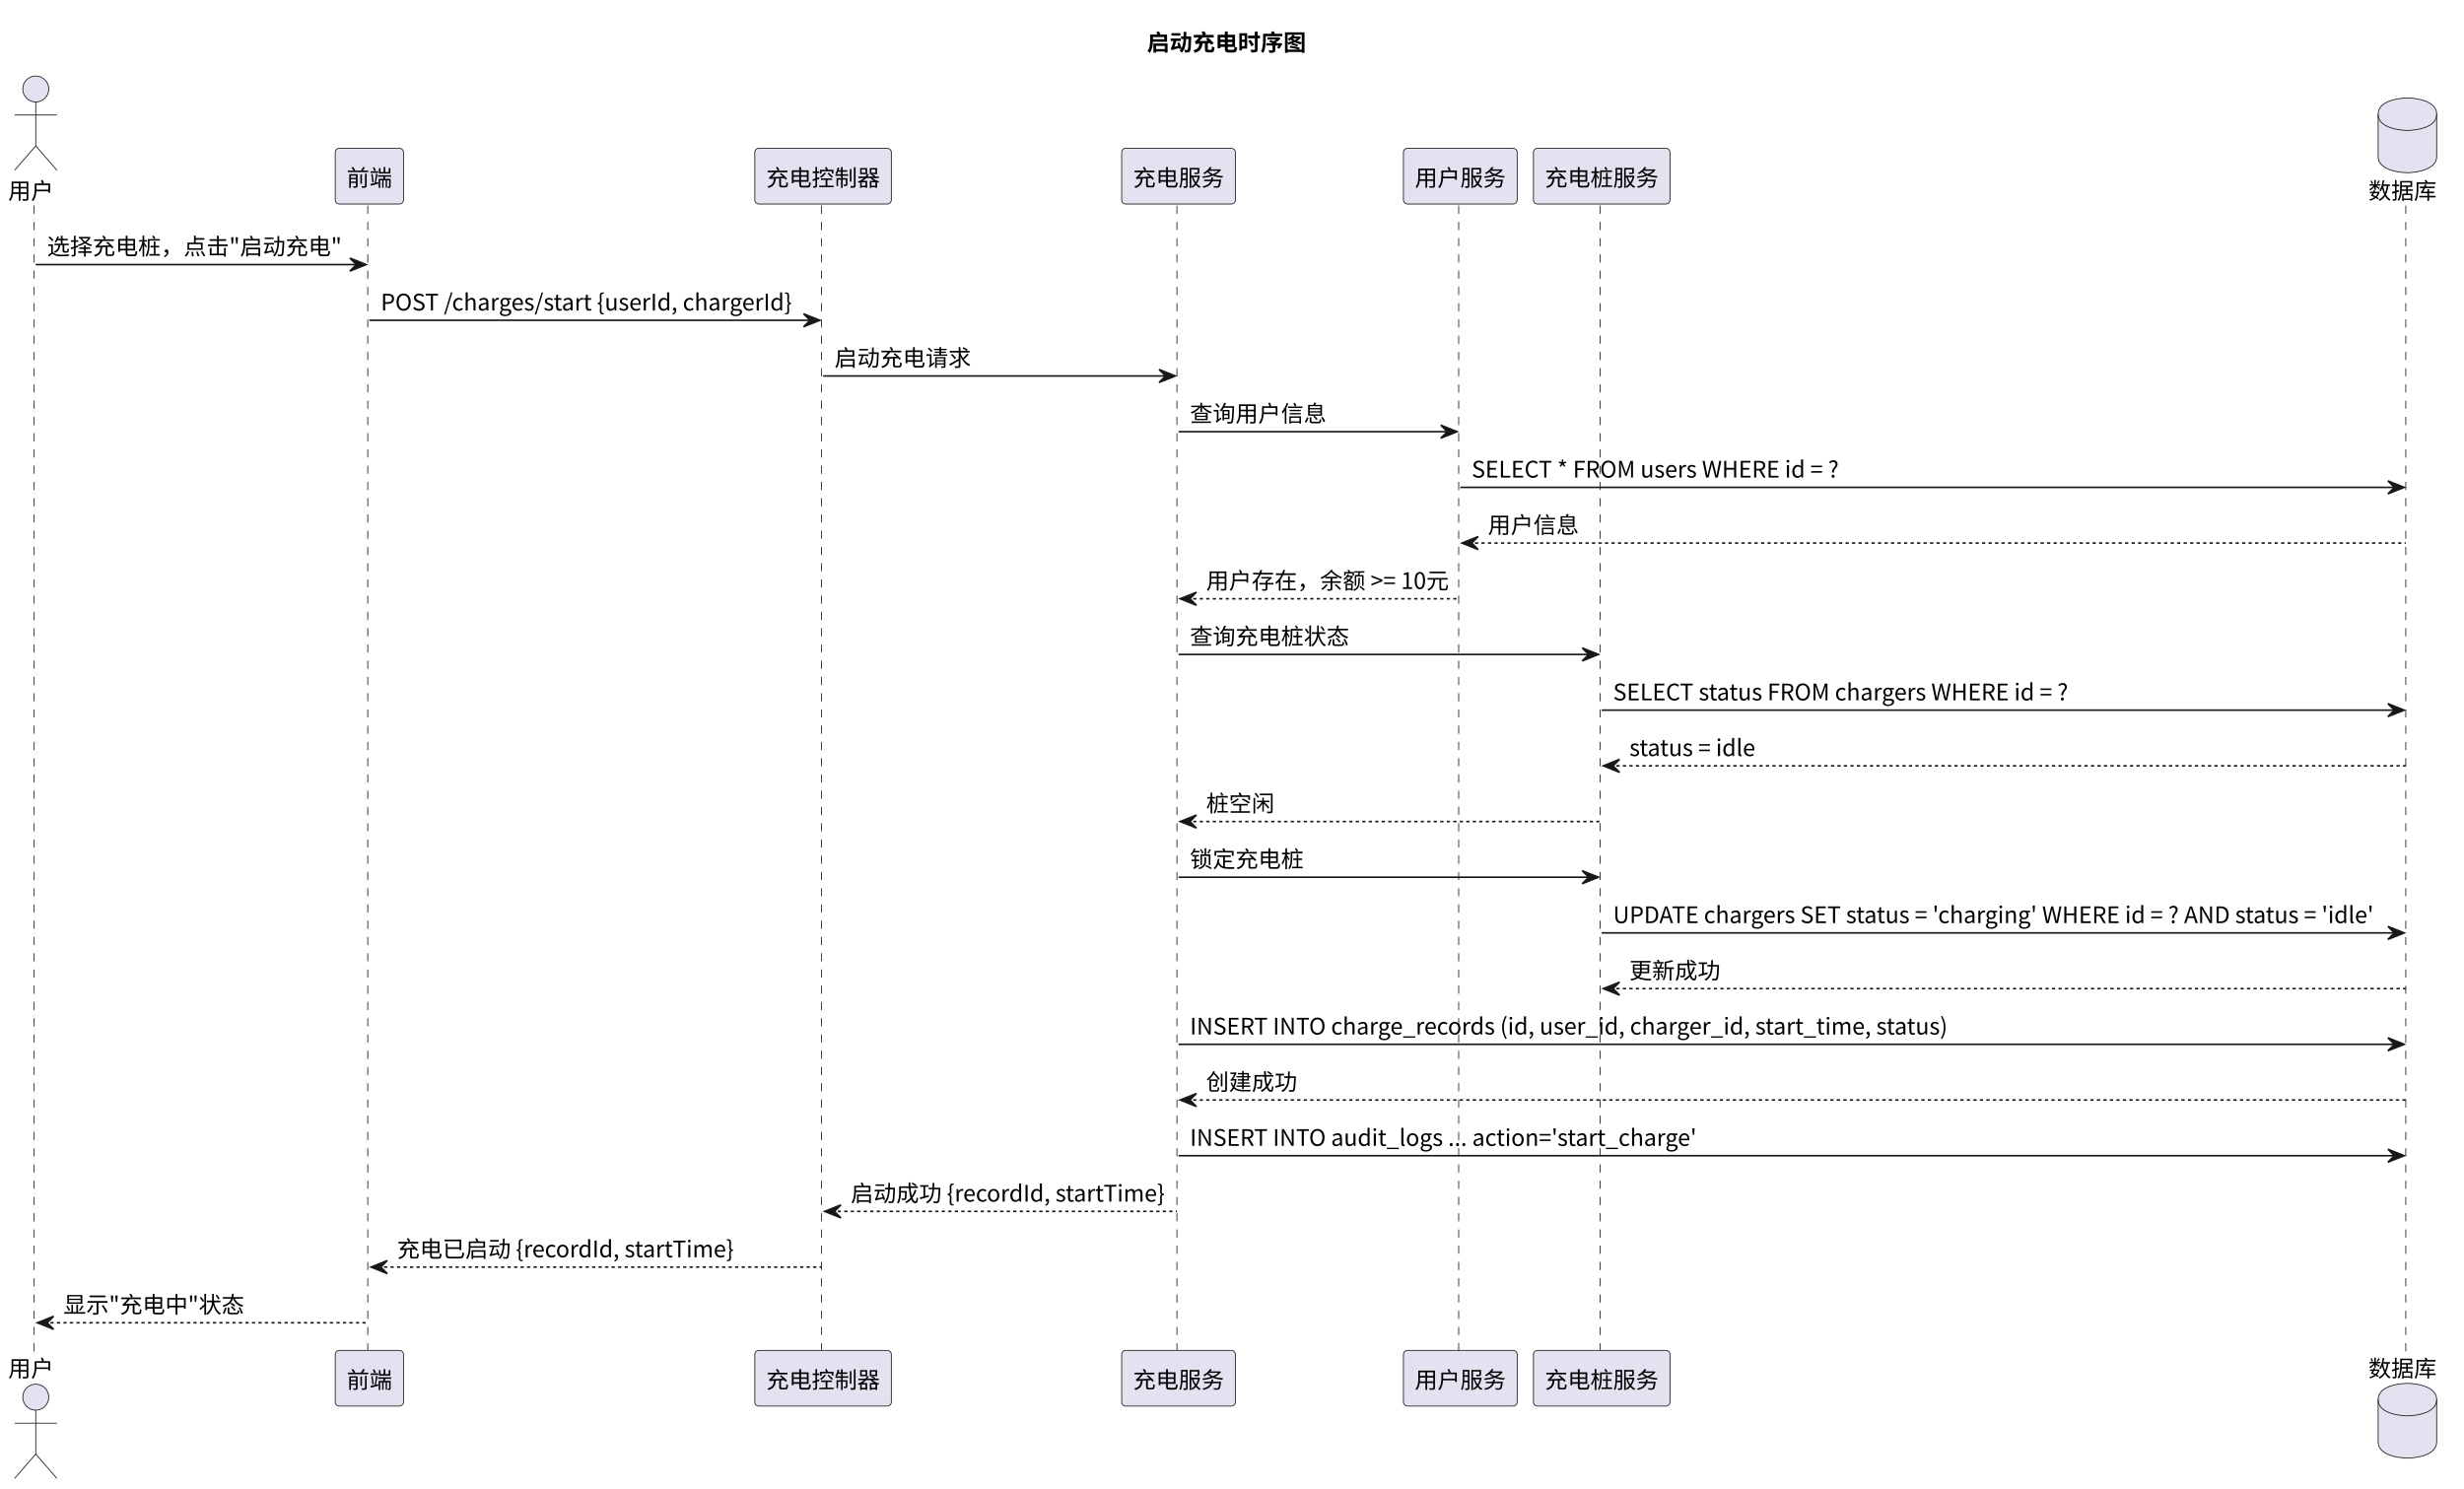
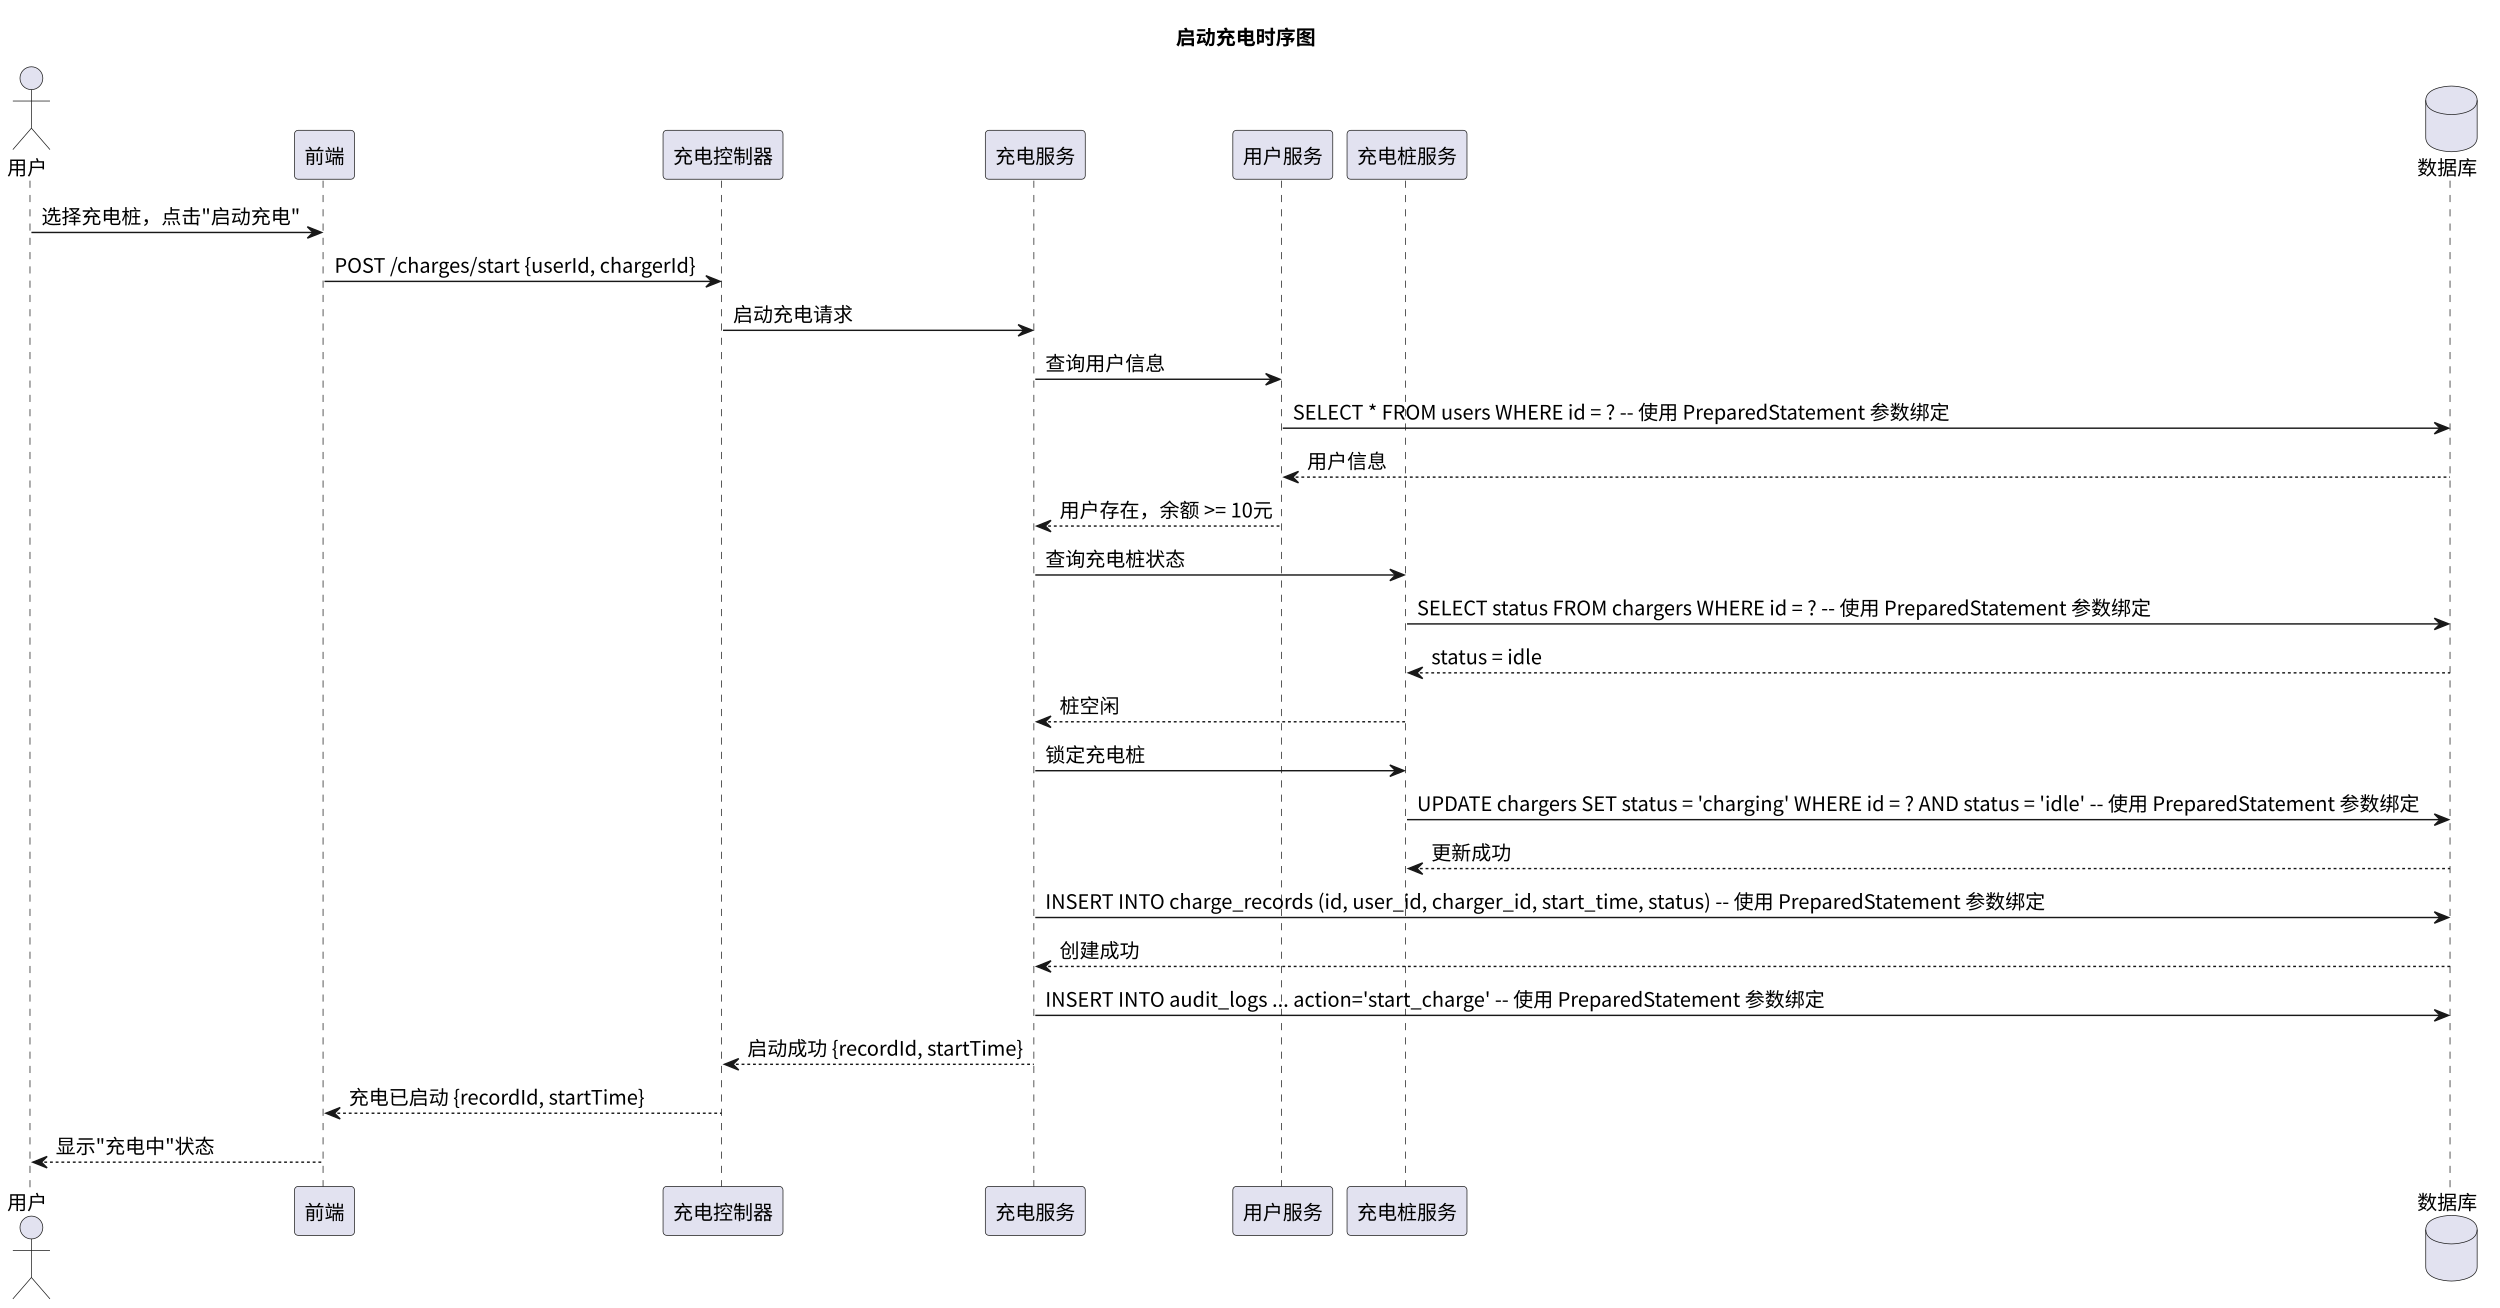
- <svg xmlns="http://www.w3.org/2000/svg" contentStyleType="text/css" data-diagram-type="SEQUENCE" height="916px" preserveAspectRatio="none" style="width:1516px;height:916px;background:#FFFFFF;" version="1.1" viewBox="0 0 1516 916" width="1516px" zoomAndPan="magnify">
+ <svg xmlns="http://www.w3.org/2000/svg" contentStyleType="text/css" data-diagram-type="SEQUENCE" height="916px" preserveAspectRatio="none" style="width:1751px;height:916px;background:#FFFFFF;" version="1.1" viewBox="0 0 1751 916" width="1751px" zoomAndPan="magnify">
  <defs />
  <g>
-     <text fill="#000000" font-family="Noto Sans CJK SC" font-size="14" font-weight="bold" lengthAdjust="spacing" textLength="98" x="705.591" y="31.24">启动充电时序图</text>
+     <text fill="#000000" font-family="Noto Sans CJK SC" font-size="14" font-weight="bold" lengthAdjust="spacing" textLength="98" x="823.499" y="31.24">启动充电时序图</text>
    <g>
      <rect fill="#000000" fill-opacity="0" height="705.438" width="8" x="18" y="126.544" />
      <line style="stroke:#181818;stroke-width:0.5;stroke-dasharray:5,5;" x1="21" x2="21" y1="126.544" y2="831.982" />
    </g>
    <g>
      <rect fill="#000000" fill-opacity="0" height="705.438" width="8" x="223.271" y="126.544" />
      <line style="stroke:#181818;stroke-width:0.5;stroke-dasharray:5,5;" x1="226.271" x2="226.271" y1="126.544" y2="831.982" />
    </g>
    <g>
      <rect fill="#000000" fill-opacity="0" height="705.438" width="8" x="502.406" y="126.544" />
      <line style="stroke:#181818;stroke-width:0.5;stroke-dasharray:5,5;" x1="505.406" x2="505.406" y1="126.544" y2="831.982" />
    </g>
    <g>
      <rect fill="#000000" fill-opacity="0" height="705.438" width="8" x="721.117" y="126.544" />
      <line style="stroke:#181818;stroke-width:0.5;stroke-dasharray:5,5;" x1="724.117" x2="724.117" y1="126.544" y2="831.982" />
    </g>
    <g>
      <rect fill="#000000" fill-opacity="0" height="705.438" width="8" x="894.469" y="126.544" />
      <line style="stroke:#181818;stroke-width:0.5;stroke-dasharray:5,5;" x1="897.469" x2="897.469" y1="126.544" y2="831.982" />
    </g>
    <g>
      <rect fill="#000000" fill-opacity="0" height="705.438" width="8" x="981.468" y="126.544" />
      <line style="stroke:#181818;stroke-width:0.5;stroke-dasharray:5,5;" x1="984.469" x2="984.469" y1="126.544" y2="831.982" />
    </g>
    <g>
-       <rect fill="#000000" fill-opacity="0" height="705.438" width="8" x="1477.182" y="126.544" />
-       <line style="stroke:#181818;stroke-width:0.5;stroke-dasharray:5,5;" x1="1480.183" x2="1480.183" y1="126.544" y2="831.982" />
+       <rect fill="#000000" fill-opacity="0" height="705.438" width="8" x="1712.997" y="126.544" />
+       <line style="stroke:#181818;stroke-width:0.5;stroke-dasharray:5,5;" x1="1715.998" x2="1715.998" y1="126.544" y2="831.982" />
    </g>
    <g class="participant participant-head" data-participant="U">
      <text fill="#000000" font-family="Noto Sans CJK SC" font-size="14" lengthAdjust="spacing" textLength="28" x="5" y="122.512">用户</text>
      <ellipse cx="22" cy="54.772" fill="#E2E2F0" rx="8" ry="8" style="stroke:#181818;stroke-width:0.5;" />
      <path d="M22,62.772 L22,89.772 M9,70.772 L35,70.772 M22,89.772 L9,104.772 M22,89.772 L35,104.772" fill="none" style="stroke:#181818;stroke-width:0.5;" />
    </g>
    <g class="participant participant-tail" data-participant="U">
      <text fill="#000000" font-family="Noto Sans CJK SC" font-size="14" lengthAdjust="spacing" textLength="28" x="5" y="847.222">用户</text>
      <ellipse cx="22" cy="859.754" fill="#E2E2F0" rx="8" ry="8" style="stroke:#181818;stroke-width:0.5;" />
      <path d="M22,867.754 L22,894.754 M9,875.754 L35,875.754 M22,894.754 L9,909.754 M22,894.754 L35,909.754" fill="none" style="stroke:#181818;stroke-width:0.5;" />
    </g>
    <g class="participant participant-head" data-participant="FE">
      <rect fill="#E2E2F0" height="34.272" rx="2.5" ry="2.5" style="stroke:#181818;stroke-width:0.5;" width="42" x="206.271" y="91.272" />
      <text fill="#000000" font-family="Noto Sans CJK SC" font-size="14" lengthAdjust="spacing" textLength="28" x="213.271" y="114.512">前端</text>
    </g>
    <g class="participant participant-tail" data-participant="FE">
      <rect fill="#E2E2F0" height="34.272" rx="2.5" ry="2.5" style="stroke:#181818;stroke-width:0.5;" width="42" x="206.271" y="830.982" />
      <text fill="#000000" font-family="Noto Sans CJK SC" font-size="14" lengthAdjust="spacing" textLength="28" x="213.271" y="854.222">前端</text>
    </g>
    <g class="participant participant-head" data-participant="Ctrl">
      <rect fill="#E2E2F0" height="34.272" rx="2.5" ry="2.5" style="stroke:#181818;stroke-width:0.5;" width="84" x="464.406" y="91.272" />
      <text fill="#000000" font-family="Noto Sans CJK SC" font-size="14" lengthAdjust="spacing" textLength="70" x="471.406" y="114.512">充电控制器</text>
    </g>
    <g class="participant participant-tail" data-participant="Ctrl">
      <rect fill="#E2E2F0" height="34.272" rx="2.5" ry="2.5" style="stroke:#181818;stroke-width:0.5;" width="84" x="464.406" y="830.982" />
      <text fill="#000000" font-family="Noto Sans CJK SC" font-size="14" lengthAdjust="spacing" textLength="70" x="471.406" y="854.222">充电控制器</text>
    </g>
    <g class="participant participant-head" data-participant="Service">
      <rect fill="#E2E2F0" height="34.272" rx="2.5" ry="2.5" style="stroke:#181818;stroke-width:0.5;" width="70" x="690.117" y="91.272" />
      <text fill="#000000" font-family="Noto Sans CJK SC" font-size="14" lengthAdjust="spacing" textLength="56" x="697.117" y="114.512">充电服务</text>
    </g>
    <g class="participant participant-tail" data-participant="Service">
      <rect fill="#E2E2F0" height="34.272" rx="2.5" ry="2.5" style="stroke:#181818;stroke-width:0.5;" width="70" x="690.117" y="830.982" />
      <text fill="#000000" font-family="Noto Sans CJK SC" font-size="14" lengthAdjust="spacing" textLength="56" x="697.117" y="854.222">充电服务</text>
    </g>
    <g class="participant participant-head" data-participant="US">
      <rect fill="#E2E2F0" height="34.272" rx="2.5" ry="2.5" style="stroke:#181818;stroke-width:0.5;" width="70" x="863.469" y="91.272" />
      <text fill="#000000" font-family="Noto Sans CJK SC" font-size="14" lengthAdjust="spacing" textLength="56" x="870.469" y="114.512">用户服务</text>
    </g>
    <g class="participant participant-tail" data-participant="US">
      <rect fill="#E2E2F0" height="34.272" rx="2.5" ry="2.5" style="stroke:#181818;stroke-width:0.5;" width="70" x="863.469" y="830.982" />
      <text fill="#000000" font-family="Noto Sans CJK SC" font-size="14" lengthAdjust="spacing" textLength="56" x="870.469" y="854.222">用户服务</text>
    </g>
    <g class="participant participant-head" data-participant="CS">
      <rect fill="#E2E2F0" height="34.272" rx="2.5" ry="2.5" style="stroke:#181818;stroke-width:0.5;" width="84" x="943.469" y="91.272" />
      <text fill="#000000" font-family="Noto Sans CJK SC" font-size="14" lengthAdjust="spacing" textLength="70" x="950.469" y="114.512">充电桩服务</text>
    </g>
    <g class="participant participant-tail" data-participant="CS">
      <rect fill="#E2E2F0" height="34.272" rx="2.5" ry="2.5" style="stroke:#181818;stroke-width:0.5;" width="84" x="943.469" y="830.982" />
      <text fill="#000000" font-family="Noto Sans CJK SC" font-size="14" lengthAdjust="spacing" textLength="70" x="950.469" y="854.222">充电桩服务</text>
    </g>
    <g class="participant participant-head" data-participant="DB">
-       <text fill="#000000" font-family="Noto Sans CJK SC" font-size="14" lengthAdjust="spacing" textLength="42" x="1457.183" y="122.512">数据库</text>
-       <path d="M1463.182,70.272 C1463.182,60.272 1481.182,60.272 1481.182,60.272 C1481.182,60.272 1499.182,60.272 1499.182,70.272 L1499.182,96.272 C1499.182,106.272 1481.182,106.272 1481.182,106.272 C1481.182,106.272 1463.182,106.272 1463.182,96.272 L1463.182,70.272" fill="#E2E2F0" style="stroke:#181818;stroke-width:0.5;" />
-       <path d="M1463.182,70.272 C1463.182,80.272 1481.182,80.272 1481.182,80.272 C1481.182,80.272 1499.182,80.272 1499.182,70.272" fill="none" style="stroke:#181818;stroke-width:0.5;" />
+       <text fill="#000000" font-family="Noto Sans CJK SC" font-size="14" lengthAdjust="spacing" textLength="42" x="1692.998" y="122.512">数据库</text>
+       <path d="M1698.997,70.272 C1698.997,60.272 1716.997,60.272 1716.997,60.272 C1716.997,60.272 1734.997,60.272 1734.997,70.272 L1734.997,96.272 C1734.997,106.272 1716.997,106.272 1716.997,106.272 C1716.997,106.272 1698.997,106.272 1698.997,96.272 L1698.997,70.272" fill="#E2E2F0" style="stroke:#181818;stroke-width:0.5;" />
+       <path d="M1698.997,70.272 C1698.997,80.272 1716.997,80.272 1716.997,80.272 C1716.997,80.272 1734.997,80.272 1734.997,70.272" fill="none" style="stroke:#181818;stroke-width:0.5;" />
    </g>
    <g class="participant participant-tail" data-participant="DB">
-       <text fill="#000000" font-family="Noto Sans CJK SC" font-size="14" lengthAdjust="spacing" textLength="42" x="1457.183" y="847.222">数据库</text>
-       <path d="M1463.182,861.254 C1463.182,851.254 1481.182,851.254 1481.182,851.254 C1481.182,851.254 1499.182,851.254 1499.182,861.254 L1499.182,887.254 C1499.182,897.254 1481.182,897.254 1481.182,897.254 C1481.182,897.254 1463.182,897.254 1463.182,887.254 L1463.182,861.254" fill="#E2E2F0" style="stroke:#181818;stroke-width:0.5;" />
-       <path d="M1463.182,861.254 C1463.182,871.254 1481.182,871.254 1481.182,871.254 C1481.182,871.254 1499.182,871.254 1499.182,861.254" fill="none" style="stroke:#181818;stroke-width:0.5;" />
+       <text fill="#000000" font-family="Noto Sans CJK SC" font-size="14" lengthAdjust="spacing" textLength="42" x="1692.998" y="847.222">数据库</text>
+       <path d="M1698.997,861.254 C1698.997,851.254 1716.997,851.254 1716.997,851.254 C1716.997,851.254 1734.997,851.254 1734.997,861.254 L1734.997,887.254 C1734.997,897.254 1716.997,897.254 1716.997,897.254 C1716.997,897.254 1698.997,897.254 1698.997,887.254 L1698.997,861.254" fill="#E2E2F0" style="stroke:#181818;stroke-width:0.5;" />
+       <path d="M1698.997,861.254 C1698.997,871.254 1716.997,871.254 1716.997,871.254 C1716.997,871.254 1734.997,871.254 1734.997,861.254" fill="none" style="stroke:#181818;stroke-width:0.5;" />
    </g>
    <g class="message" data-participant-1="U" data-participant-2="FE">
      <polygon fill="#181818" points="215.271,158.816,225.271,162.816,215.271,166.816,219.271,162.816" style="stroke:#181818;stroke-width:1;" />
      <line style="stroke:#181818;stroke-width:1;" x1="22" x2="221.271" y1="162.816" y2="162.816" />
      <text fill="#000000" font-family="Noto Sans CJK SC" font-size="14" lengthAdjust="spacing" textLength="181.271" x="29" y="156.784">选择充电桩，点击"启动充电"</text>
    </g>
    <g class="message" data-participant-1="FE" data-participant-2="Ctrl">
      <polygon fill="#181818" points="494.406,193.088,504.406,197.088,494.406,201.088,498.406,197.088" style="stroke:#181818;stroke-width:1;" />
      <line style="stroke:#181818;stroke-width:1;" x1="227.271" x2="500.406" y1="197.088" y2="197.088" />
      <text fill="#000000" font-family="Noto Sans CJK SC" font-size="14" lengthAdjust="spacing" textLength="255.135" x="234.271" y="191.056">POST /charges/start {userId, chargerId}</text>
    </g>
    <g class="message" data-participant-1="Ctrl" data-participant-2="Service">
      <polygon fill="#181818" points="713.117,227.36,723.117,231.36,713.117,235.36,717.117,231.36" style="stroke:#181818;stroke-width:1;" />
      <line style="stroke:#181818;stroke-width:1;" x1="506.406" x2="719.117" y1="231.36" y2="231.36" />
      <text fill="#000000" font-family="Noto Sans CJK SC" font-size="14" lengthAdjust="spacing" textLength="84" x="513.406" y="225.328">启动充电请求</text>
    </g>
    <g class="message" data-participant-1="Service" data-participant-2="US">
      <polygon fill="#181818" points="886.469,261.632,896.469,265.632,886.469,269.632,890.469,265.632" style="stroke:#181818;stroke-width:1;" />
      <line style="stroke:#181818;stroke-width:1;" x1="725.117" x2="892.469" y1="265.632" y2="265.632" />
      <text fill="#000000" font-family="Noto Sans CJK SC" font-size="14" lengthAdjust="spacing" textLength="84" x="732.117" y="259.599">查询用户信息</text>
    </g>
    <g class="message" data-participant-1="US" data-participant-2="DB">
-       <polygon fill="#181818" points="1469.182,295.903,1479.182,299.903,1469.182,303.903,1473.182,299.903" style="stroke:#181818;stroke-width:1;" />
-       <line style="stroke:#181818;stroke-width:1;" x1="898.469" x2="1475.182" y1="299.903" y2="299.903" />
-       <text fill="#000000" font-family="Noto Sans CJK SC" font-size="14" lengthAdjust="spacing" textLength="226.211" x="905.469" y="293.871">SELECT * FROM users WHERE id = ?</text>
+       <polygon fill="#181818" points="1704.997,295.903,1714.997,299.903,1704.997,303.903,1708.997,299.903" style="stroke:#181818;stroke-width:1;" />
+       <line style="stroke:#181818;stroke-width:1;" x1="898.469" x2="1710.997" y1="299.903" y2="299.903" />
+       <text fill="#000000" font-family="Noto Sans CJK SC" font-size="14" lengthAdjust="spacing" textLength="462.026" x="905.469" y="293.871">SELECT * FROM users WHERE id = ? -- 使用 PreparedStatement 参数绑定</text>
    </g>
    <g class="message" data-participant-1="DB" data-participant-2="US">
      <polygon fill="#181818" points="909.469,330.175,899.469,334.175,909.469,338.175,905.469,334.175" style="stroke:#181818;stroke-width:1;" />
-       <line style="stroke:#181818;stroke-width:1;stroke-dasharray:2,2;" x1="903.469" x2="1480.182" y1="334.175" y2="334.175" />
+       <line style="stroke:#181818;stroke-width:1;stroke-dasharray:2,2;" x1="903.469" x2="1715.997" y1="334.175" y2="334.175" />
      <text fill="#000000" font-family="Noto Sans CJK SC" font-size="14" lengthAdjust="spacing" textLength="56" x="915.469" y="328.143">用户信息</text>
    </g>
    <g class="message" data-participant-1="US" data-participant-2="Service">
      <polygon fill="#181818" points="736.117,364.447,726.117,368.447,736.117,372.447,732.117,368.447" style="stroke:#181818;stroke-width:1;" />
      <line style="stroke:#181818;stroke-width:1;stroke-dasharray:2,2;" x1="730.117" x2="897.469" y1="368.447" y2="368.447" />
      <text fill="#000000" font-family="Noto Sans CJK SC" font-size="14" lengthAdjust="spacing" textLength="149.351" x="742.117" y="362.415">用户存在，余额 &gt;= 10元</text>
    </g>
    <g class="message" data-participant-1="Service" data-participant-2="CS">
      <polygon fill="#181818" points="973.468,398.719,983.468,402.719,973.468,406.719,977.468,402.719" style="stroke:#181818;stroke-width:1;" />
      <line style="stroke:#181818;stroke-width:1;" x1="725.117" x2="979.468" y1="402.719" y2="402.719" />
      <text fill="#000000" font-family="Noto Sans CJK SC" font-size="14" lengthAdjust="spacing" textLength="98" x="732.117" y="396.687">查询充电桩状态</text>
    </g>
    <g class="message" data-participant-1="CS" data-participant-2="DB">
-       <polygon fill="#181818" points="1469.182,432.991,1479.182,436.991,1469.182,440.991,1473.182,436.991" style="stroke:#181818;stroke-width:1;" />
-       <line style="stroke:#181818;stroke-width:1;" x1="985.468" x2="1475.182" y1="436.991" y2="436.991" />
-       <text fill="#000000" font-family="Noto Sans CJK SC" font-size="14" lengthAdjust="spacing" textLength="281.511" x="992.468" y="430.959">SELECT status FROM chargers WHERE id = ?</text>
+       <polygon fill="#181818" points="1704.997,432.991,1714.997,436.991,1704.997,440.991,1708.997,436.991" style="stroke:#181818;stroke-width:1;" />
+       <line style="stroke:#181818;stroke-width:1;" x1="985.468" x2="1710.997" y1="436.991" y2="436.991" />
+       <text fill="#000000" font-family="Noto Sans CJK SC" font-size="14" lengthAdjust="spacing" textLength="517.326" x="992.468" y="430.959">SELECT status FROM chargers WHERE id = ? -- 使用 PreparedStatement 参数绑定</text>
    </g>
    <g class="message" data-participant-1="DB" data-participant-2="CS">
      <polygon fill="#181818" points="996.468,467.263,986.468,471.263,996.468,475.263,992.468,471.263" style="stroke:#181818;stroke-width:1;" />
-       <line style="stroke:#181818;stroke-width:1;stroke-dasharray:2,2;" x1="990.468" x2="1480.182" y1="471.263" y2="471.263" />
+       <line style="stroke:#181818;stroke-width:1;stroke-dasharray:2,2;" x1="990.468" x2="1715.997" y1="471.263" y2="471.263" />
      <text fill="#000000" font-family="Noto Sans CJK SC" font-size="14" lengthAdjust="spacing" textLength="78.344" x="1002.468" y="465.231">status = idle</text>
    </g>
    <g class="message" data-participant-1="CS" data-participant-2="Service">
      <polygon fill="#181818" points="736.117,501.535,726.117,505.535,736.117,509.535,732.117,505.535" style="stroke:#181818;stroke-width:1;" />
      <line style="stroke:#181818;stroke-width:1;stroke-dasharray:2,2;" x1="730.117" x2="984.468" y1="505.535" y2="505.535" />
      <text fill="#000000" font-family="Noto Sans CJK SC" font-size="14" lengthAdjust="spacing" textLength="42" x="742.117" y="499.503">桩空闲</text>
    </g>
    <g class="message" data-participant-1="Service" data-participant-2="CS">
      <polygon fill="#181818" points="973.468,535.807,983.468,539.807,973.468,543.807,977.468,539.807" style="stroke:#181818;stroke-width:1;" />
      <line style="stroke:#181818;stroke-width:1;" x1="725.117" x2="979.468" y1="539.807" y2="539.807" />
      <text fill="#000000" font-family="Noto Sans CJK SC" font-size="14" lengthAdjust="spacing" textLength="70" x="732.117" y="533.775">锁定充电桩</text>
    </g>
    <g class="message" data-participant-1="CS" data-participant-2="DB">
-       <polygon fill="#181818" points="1469.182,570.079,1479.182,574.079,1469.182,578.079,1473.182,574.079" style="stroke:#181818;stroke-width:1;" />
-       <line style="stroke:#181818;stroke-width:1;" x1="985.468" x2="1475.182" y1="574.079" y2="574.079" />
-       <text fill="#000000" font-family="Noto Sans CJK SC" font-size="14" lengthAdjust="spacing" textLength="471.714" x="992.468" y="568.047">UPDATE chargers SET status = 'charging' WHERE id = ? AND status = 'idle'</text>
+       <polygon fill="#181818" points="1704.997,570.079,1714.997,574.079,1704.997,578.079,1708.997,574.079" style="stroke:#181818;stroke-width:1;" />
+       <line style="stroke:#181818;stroke-width:1;" x1="985.468" x2="1710.997" y1="574.079" y2="574.079" />
+       <text fill="#000000" font-family="Noto Sans CJK SC" font-size="14" lengthAdjust="spacing" textLength="707.529" x="992.468" y="568.047">UPDATE chargers SET status = 'charging' WHERE id = ? AND status = 'idle' -- 使用 PreparedStatement 参数绑定</text>
    </g>
    <g class="message" data-participant-1="DB" data-participant-2="CS">
      <polygon fill="#181818" points="996.468,604.351,986.468,608.351,996.468,612.351,992.468,608.351" style="stroke:#181818;stroke-width:1;" />
-       <line style="stroke:#181818;stroke-width:1;stroke-dasharray:2,2;" x1="990.468" x2="1480.182" y1="608.351" y2="608.351" />
+       <line style="stroke:#181818;stroke-width:1;stroke-dasharray:2,2;" x1="990.468" x2="1715.997" y1="608.351" y2="608.351" />
      <text fill="#000000" font-family="Noto Sans CJK SC" font-size="14" lengthAdjust="spacing" textLength="56" x="1002.468" y="602.319">更新成功</text>
    </g>
    <g class="message" data-participant-1="Service" data-participant-2="DB">
-       <polygon fill="#181818" points="1469.182,638.622,1479.182,642.622,1469.182,646.622,1473.182,642.622" style="stroke:#181818;stroke-width:1;" />
-       <line style="stroke:#181818;stroke-width:1;" x1="725.117" x2="1475.182" y1="642.622" y2="642.622" />
-       <text fill="#000000" font-family="Noto Sans CJK SC" font-size="14" lengthAdjust="spacing" textLength="469.628" x="732.117" y="636.591">INSERT INTO charge_records (id, user_id, charger_id, start_time, status)</text>
+       <polygon fill="#181818" points="1704.997,638.622,1714.997,642.622,1704.997,646.622,1708.997,642.622" style="stroke:#181818;stroke-width:1;" />
+       <line style="stroke:#181818;stroke-width:1;" x1="725.117" x2="1710.997" y1="642.622" y2="642.622" />
+       <text fill="#000000" font-family="Noto Sans CJK SC" font-size="14" lengthAdjust="spacing" textLength="705.443" x="732.117" y="636.591">INSERT INTO charge_records (id, user_id, charger_id, start_time, status) -- 使用 PreparedStatement 参数绑定</text>
    </g>
    <g class="message" data-participant-1="DB" data-participant-2="Service">
      <polygon fill="#181818" points="736.117,672.894,726.117,676.894,736.117,680.894,732.117,676.894" style="stroke:#181818;stroke-width:1;" />
-       <line style="stroke:#181818;stroke-width:1;stroke-dasharray:2,2;" x1="730.117" x2="1480.182" y1="676.894" y2="676.894" />
+       <line style="stroke:#181818;stroke-width:1;stroke-dasharray:2,2;" x1="730.117" x2="1715.997" y1="676.894" y2="676.894" />
      <text fill="#000000" font-family="Noto Sans CJK SC" font-size="14" lengthAdjust="spacing" textLength="56" x="742.117" y="670.862">创建成功</text>
    </g>
    <g class="message" data-participant-1="Service" data-participant-2="DB">
-       <polygon fill="#181818" points="1469.182,707.166,1479.182,711.166,1469.182,715.166,1473.182,711.166" style="stroke:#181818;stroke-width:1;" />
-       <line style="stroke:#181818;stroke-width:1;" x1="725.117" x2="1475.182" y1="711.166" y2="711.166" />
-       <text fill="#000000" font-family="Noto Sans CJK SC" font-size="14" lengthAdjust="spacing" textLength="313.809" x="732.117" y="705.134">INSERT INTO audit_logs ... action='start_charge'</text>
+       <polygon fill="#181818" points="1704.997,707.166,1714.997,711.166,1704.997,715.166,1708.997,711.166" style="stroke:#181818;stroke-width:1;" />
+       <line style="stroke:#181818;stroke-width:1;" x1="725.117" x2="1710.997" y1="711.166" y2="711.166" />
+       <text fill="#000000" font-family="Noto Sans CJK SC" font-size="14" lengthAdjust="spacing" textLength="549.624" x="732.117" y="705.134">INSERT INTO audit_logs ... action='start_charge' -- 使用 PreparedStatement 参数绑定</text>
    </g>
    <g class="message" data-participant-1="Service" data-participant-2="Ctrl">
      <polygon fill="#181818" points="517.406,741.438,507.406,745.438,517.406,749.438,513.406,745.438" style="stroke:#181818;stroke-width:1;" />
      <line style="stroke:#181818;stroke-width:1;stroke-dasharray:2,2;" x1="511.406" x2="724.117" y1="745.438" y2="745.438" />
      <text fill="#000000" font-family="Noto Sans CJK SC" font-size="14" lengthAdjust="spacing" textLength="194.711" x="523.406" y="739.406">启动成功 {recordId, startTime}</text>
    </g>
    <g class="message" data-participant-1="Ctrl" data-participant-2="FE">
      <polygon fill="#181818" points="238.271,775.71,228.271,779.71,238.271,783.71,234.271,779.71" style="stroke:#181818;stroke-width:1;" />
      <line style="stroke:#181818;stroke-width:1;stroke-dasharray:2,2;" x1="232.271" x2="505.406" y1="779.71" y2="779.71" />
      <text fill="#000000" font-family="Noto Sans CJK SC" font-size="14" lengthAdjust="spacing" textLength="208.711" x="244.271" y="773.678">充电已启动 {recordId, startTime}</text>
    </g>
    <g class="message" data-participant-1="FE" data-participant-2="U">
      <polygon fill="#181818" points="33,809.982,23,813.982,33,817.982,29,813.982" style="stroke:#181818;stroke-width:1;" />
      <line style="stroke:#181818;stroke-width:1;stroke-dasharray:2,2;" x1="27" x2="226.271" y1="813.982" y2="813.982" />
      <text fill="#000000" font-family="Noto Sans CJK SC" font-size="14" lengthAdjust="spacing" textLength="111.272" x="39" y="807.95">显示"充电中"状态</text>
    </g>
  </g>
</svg>
